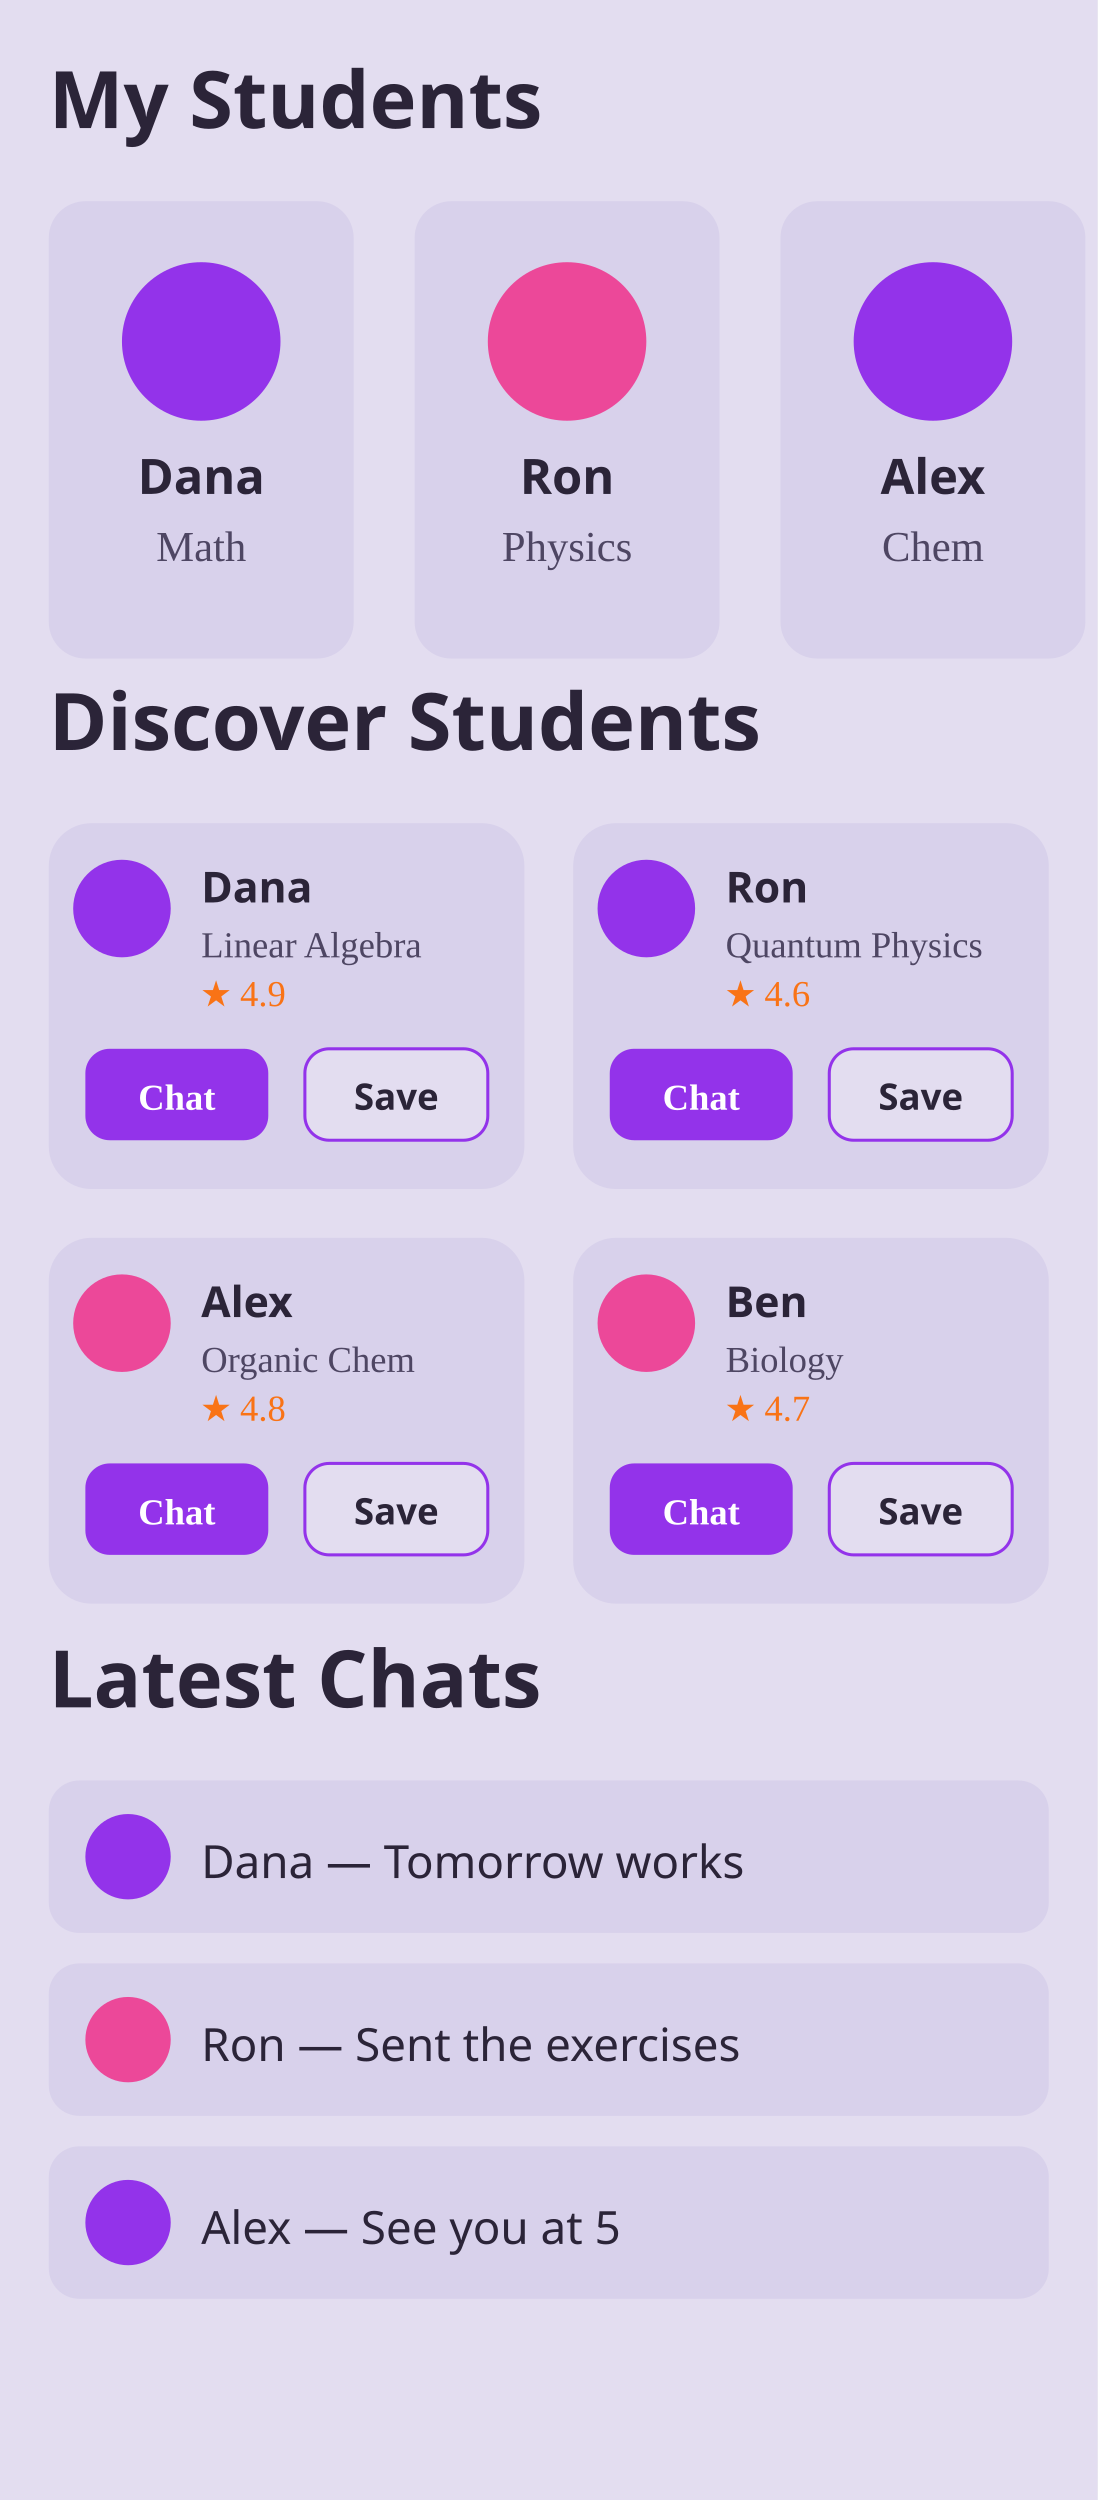
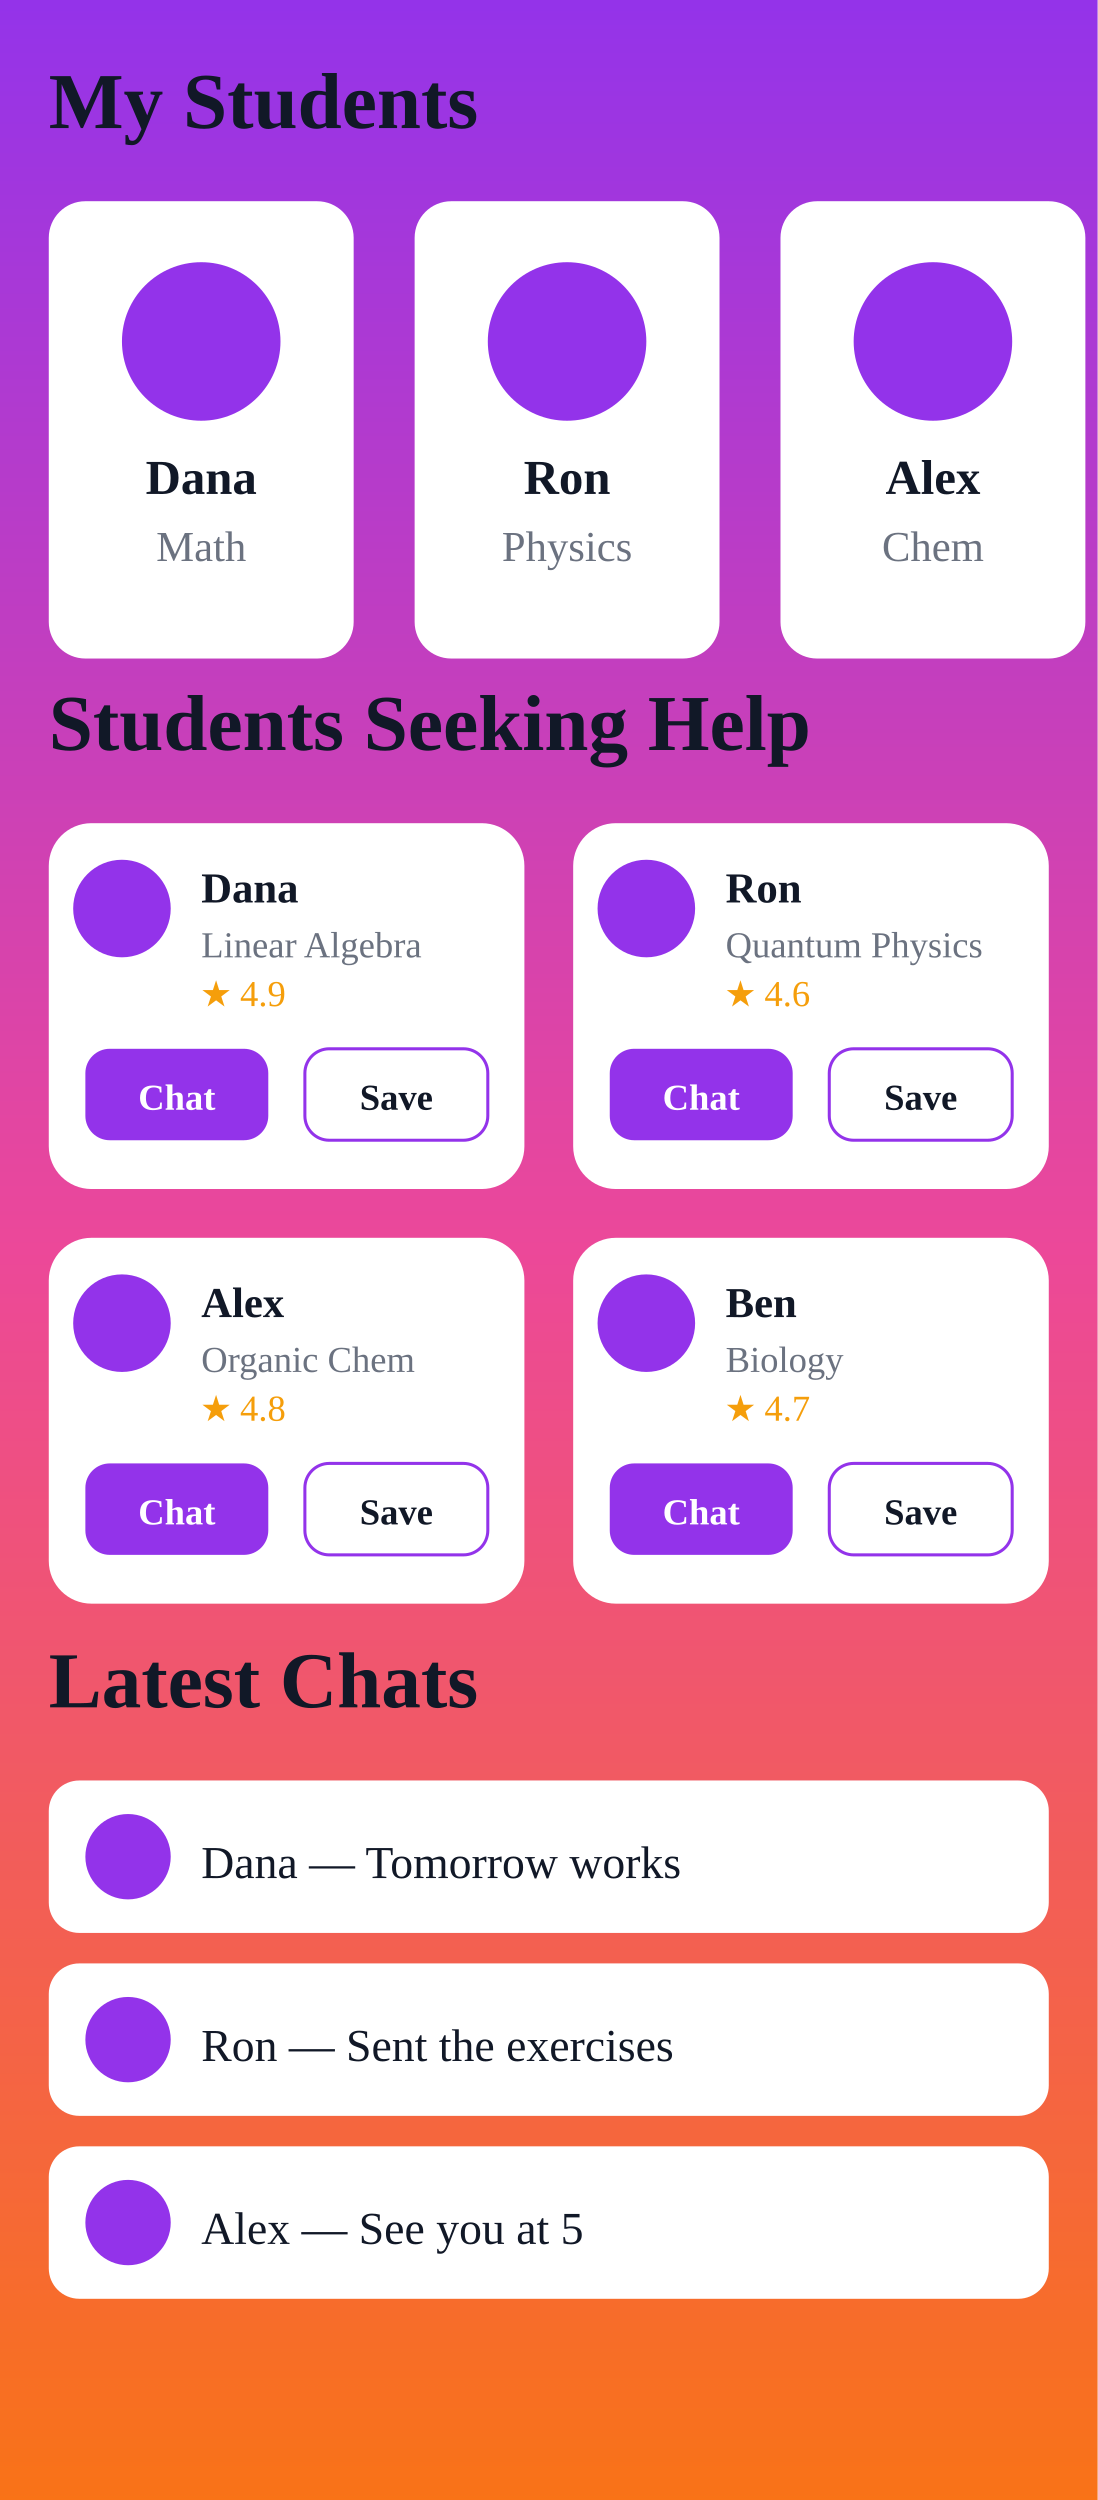
<svg xmlns="http://www.w3.org/2000/svg" width="360" height="820" viewBox="0 0 360 820">
  <defs>
    <style>
-             /* LOW-GLARE BASE (NO WHITE AT ALL) */
-             .background { fill:#E3DDF0; }     /* clearly tinted */
-             .card { fill:#D8D1EB; }           /* darker than bg */
+             /* SURFACES */
+             .card { fill:#FFFFFF; }
+             .card-elevated { fill:#F3E8FF; }
+             .accent { fill:#9333EA; }

-             /* BRAND ACCENTS (YOUR COLORS) */
-             .accent-purple { fill:#9333EA; }
-             .accent-pink { fill:#EC4899; }
-             .accent-orange { fill:#F97316; }
- 
-             /* TEXT (NOT PURE BLACK) */
-             .text { fill:#2B2438; font-family:system-ui,sans-serif; }
+             /* TEXT */
+             .dark { fill:#111827; }
+             .sub { fill:#6B7280; }
            .bold { font-weight:700; }
-             .semi-bold { font-weight:600; }
-             .subtext { fill:#4E4663; }
+             .semi { font-weight:600; }
+             .rate { fill:#F59E0B; }

            /* BUTTONS */
            .btn-primary { fill:#9333EA; }
-             .btn-secondary {
-             fill:#E3DDF0;
-             stroke:#9333EA;
-             stroke-width:1;
-             }
+             .btn-secondary { fill:#FFFFFF; stroke:#9333EA; stroke-width:1; }
        </style>
+     <linearGradient id="bgLight" x1="0" y1="0" x2="0" y2="1">
+       <stop offset="0%" stop-color="#9333EA" />
+       <stop offset="50%" stop-color="#EC4899" />
+       <stop offset="100%" stop-color="#F97316" />
+     </linearGradient>
  </defs>
-   <rect width="360" height="820" class="background" />
+   <rect width="360" height="820" fill="url(#bgLight)" />
  <g transform="translate(16,0)">
-     <text x="0" y="42" class="text bold" font-size="26">My Students</text>
+     <text x="0" y="42" class="dark bold" font-size="26">
+             My Students
+         </text>
    <g transform="translate(0,66)">
      <g>
        <rect width="100" height="150" rx="12" class="card" />
-         <circle cx="50" cy="46" r="26" class="accent-purple" />
-         <text x="50" y="96" text-anchor="middle" class="text semi-bold" font-size="16">Dana</text>
-         <text x="50" y="118" text-anchor="middle" class="subtext" font-size="14">Math</text>
+         <circle cx="50" cy="46" r="26" class="accent" />
+         <text x="50" y="96" text-anchor="middle" class="dark semi" font-size="16">Dana</text>
+         <text x="50" y="118" text-anchor="middle" class="sub" font-size="14">Math</text>
      </g>
      <g transform="translate(120,0)">
        <rect width="100" height="150" rx="12" class="card" />
-         <circle cx="50" cy="46" r="26" class="accent-pink" />
-         <text x="50" y="96" text-anchor="middle" class="text semi-bold" font-size="16">Ron</text>
-         <text x="50" y="118" text-anchor="middle" class="subtext" font-size="14">Physics</text>
+         <circle cx="50" cy="46" r="26" class="accent" />
+         <text x="50" y="96" text-anchor="middle" class="dark semi" font-size="16">Ron</text>
+         <text x="50" y="118" text-anchor="middle" class="sub" font-size="14">Physics</text>
      </g>
      <g transform="translate(240,0)">
        <rect width="100" height="150" rx="12" class="card" />
-         <circle cx="50" cy="46" r="26" class="accent-purple" />
-         <text x="50" y="96" text-anchor="middle" class="text semi-bold" font-size="16">Alex</text>
-         <text x="50" y="118" text-anchor="middle" class="subtext" font-size="14">Chem</text>
+         <circle cx="50" cy="46" r="26" class="accent" />
+         <text x="50" y="96" text-anchor="middle" class="dark semi" font-size="16">Alex</text>
+         <text x="50" y="118" text-anchor="middle" class="sub" font-size="14">Chem</text>
      </g>
    </g>
-     <text x="0" y="246" class="text bold" font-size="26">Discover Students</text>
+     <text x="0" y="246" class="dark bold" font-size="26">
+             Students Seeking Help
+         </text>
    <g transform="translate(0,270)">
      <g>
        <g>
          <rect width="156" height="120" rx="14" class="card" />
-           <circle cx="24" cy="28" r="16" class="accent-purple" />
-           <text x="50" y="26" class="text semi-bold" font-size="14">Dana</text>
-           <text x="50" y="44" class="subtext" font-size="12">Linear Algebra</text>
-           <text x="50" y="60" class="accent-orange" font-size="12">★ 4.9</text>
+           <circle cx="24" cy="28" r="16" class="accent" />
+           <text x="50" y="26" class="dark semi" font-size="14">Dana</text>
+           <text x="50" y="44" class="sub" font-size="12">Linear Algebra</text>
+           <text x="50" y="60" class="rate" font-size="12">★ 4.9</text>
          <rect x="12" y="74" width="60" height="30" rx="8" class="btn-primary" />
-           <text x="42" y="94" text-anchor="middle" fill="#FFFFFF" class="semi-bold" font-size="12">Chat</text>
+           <text x="42" y="94" text-anchor="middle" fill="#FFFFFF" font-size="12" font-weight="600">Chat</text>
          <rect x="84" y="74" width="60" height="30" rx="8" class="btn-secondary" />
-           <text x="114" y="94" text-anchor="middle" class="text semi-bold" font-size="12">Save</text>
+           <text x="114" y="94" text-anchor="middle" class="dark semi" font-size="12">Save</text>
        </g>
        <g transform="translate(0,136)">
          <rect width="156" height="120" rx="14" class="card" />
-           <circle cx="24" cy="28" r="16" class="accent-pink" />
-           <text x="50" y="26" class="text semi-bold" font-size="14">Alex</text>
-           <text x="50" y="44" class="subtext" font-size="12">Organic Chem</text>
-           <text x="50" y="60" class="accent-orange" font-size="12">★ 4.8</text>
+           <circle cx="24" cy="28" r="16" class="accent" />
+           <text x="50" y="26" class="dark semi" font-size="14">Alex</text>
+           <text x="50" y="44" class="sub" font-size="12">Organic Chem</text>
+           <text x="50" y="60" class="rate" font-size="12">★ 4.8</text>
          <rect x="12" y="74" width="60" height="30" rx="8" class="btn-primary" />
-           <text x="42" y="94" text-anchor="middle" fill="#FFFFFF" class="semi-bold" font-size="12">Chat</text>
+           <text x="42" y="94" text-anchor="middle" fill="#FFFFFF" font-size="12" font-weight="600">Chat</text>
          <rect x="84" y="74" width="60" height="30" rx="8" class="btn-secondary" />
-           <text x="114" y="94" text-anchor="middle" class="text semi-bold" font-size="12">Save</text>
+           <text x="114" y="94" text-anchor="middle" class="dark semi" font-size="12">Save</text>
        </g>
      </g>
      <g transform="translate(172,0)">
        <g>
          <rect width="156" height="120" rx="14" class="card" />
-           <circle cx="24" cy="28" r="16" class="accent-purple" />
-           <text x="50" y="26" class="text semi-bold" font-size="14">Ron</text>
-           <text x="50" y="44" class="subtext" font-size="12">Quantum Physics</text>
-           <text x="50" y="60" class="accent-orange" font-size="12">★ 4.6</text>
+           <circle cx="24" cy="28" r="16" class="accent" />
+           <text x="50" y="26" class="dark semi" font-size="14">Ron</text>
+           <text x="50" y="44" class="sub" font-size="12">Quantum Physics</text>
+           <text x="50" y="60" class="rate" font-size="12">★ 4.6</text>
          <rect x="12" y="74" width="60" height="30" rx="8" class="btn-primary" />
-           <text x="42" y="94" text-anchor="middle" fill="#FFFFFF" class="semi-bold" font-size="12">Chat</text>
+           <text x="42" y="94" text-anchor="middle" fill="#FFFFFF" font-size="12" font-weight="600">Chat</text>
          <rect x="84" y="74" width="60" height="30" rx="8" class="btn-secondary" />
-           <text x="114" y="94" text-anchor="middle" class="text semi-bold" font-size="12">Save</text>
+           <text x="114" y="94" text-anchor="middle" class="dark semi" font-size="12">Save</text>
        </g>
        <g transform="translate(0,136)">
          <rect width="156" height="120" rx="14" class="card" />
-           <circle cx="24" cy="28" r="16" class="accent-pink" />
-           <text x="50" y="26" class="text semi-bold" font-size="14">Ben</text>
-           <text x="50" y="44" class="subtext" font-size="12">Biology</text>
-           <text x="50" y="60" class="accent-orange" font-size="12">★ 4.7</text>
+           <circle cx="24" cy="28" r="16" class="accent" />
+           <text x="50" y="26" class="dark semi" font-size="14">Ben</text>
+           <text x="50" y="44" class="sub" font-size="12">Biology</text>
+           <text x="50" y="60" class="rate" font-size="12">★ 4.7</text>
          <rect x="12" y="74" width="60" height="30" rx="8" class="btn-primary" />
-           <text x="42" y="94" text-anchor="middle" fill="#FFFFFF" class="semi-bold" font-size="12">Chat</text>
+           <text x="42" y="94" text-anchor="middle" fill="#FFFFFF" font-size="12" font-weight="600">Chat</text>
          <rect x="84" y="74" width="60" height="30" rx="8" class="btn-secondary" />
-           <text x="114" y="94" text-anchor="middle" class="text semi-bold" font-size="12">Save</text>
+           <text x="114" y="94" text-anchor="middle" class="dark semi" font-size="12">Save</text>
        </g>
      </g>
    </g>
-     <text x="0" y="560" class="text bold" font-size="26">Latest Chats</text>
+     <text x="0" y="560" class="dark bold" font-size="26">
+             Latest Chats
+         </text>
    <g transform="translate(0,584)">
      <g>
        <rect width="328" height="50" rx="10" class="card" />
-         <circle cx="26" cy="25" r="14" class="accent-purple" />
-         <text x="50" y="32" class="text" font-size="15">
+         <circle cx="26" cy="25" r="14" class="accent" />
+         <text x="50" y="32" class="dark" font-size="15">
                    Dana — Tomorrow works
                </text>
      </g>
      <g transform="translate(0,60)">
        <rect width="328" height="50" rx="10" class="card" />
-         <circle cx="26" cy="25" r="14" class="accent-pink" />
-         <text x="50" y="32" class="text" font-size="15">
+         <circle cx="26" cy="25" r="14" class="accent" />
+         <text x="50" y="32" class="dark" font-size="15">
                    Ron — Sent the exercises
                </text>
      </g>
      <g transform="translate(0,120)">
        <rect width="328" height="50" rx="10" class="card" />
-         <circle cx="26" cy="25" r="14" class="accent-purple" />
-         <text x="50" y="32" class="text" font-size="15">
+         <circle cx="26" cy="25" r="14" class="accent" />
+         <text x="50" y="32" class="dark" font-size="15">
                    Alex — See you at 5
                </text>
      </g>
    </g>
  </g>
</svg>
